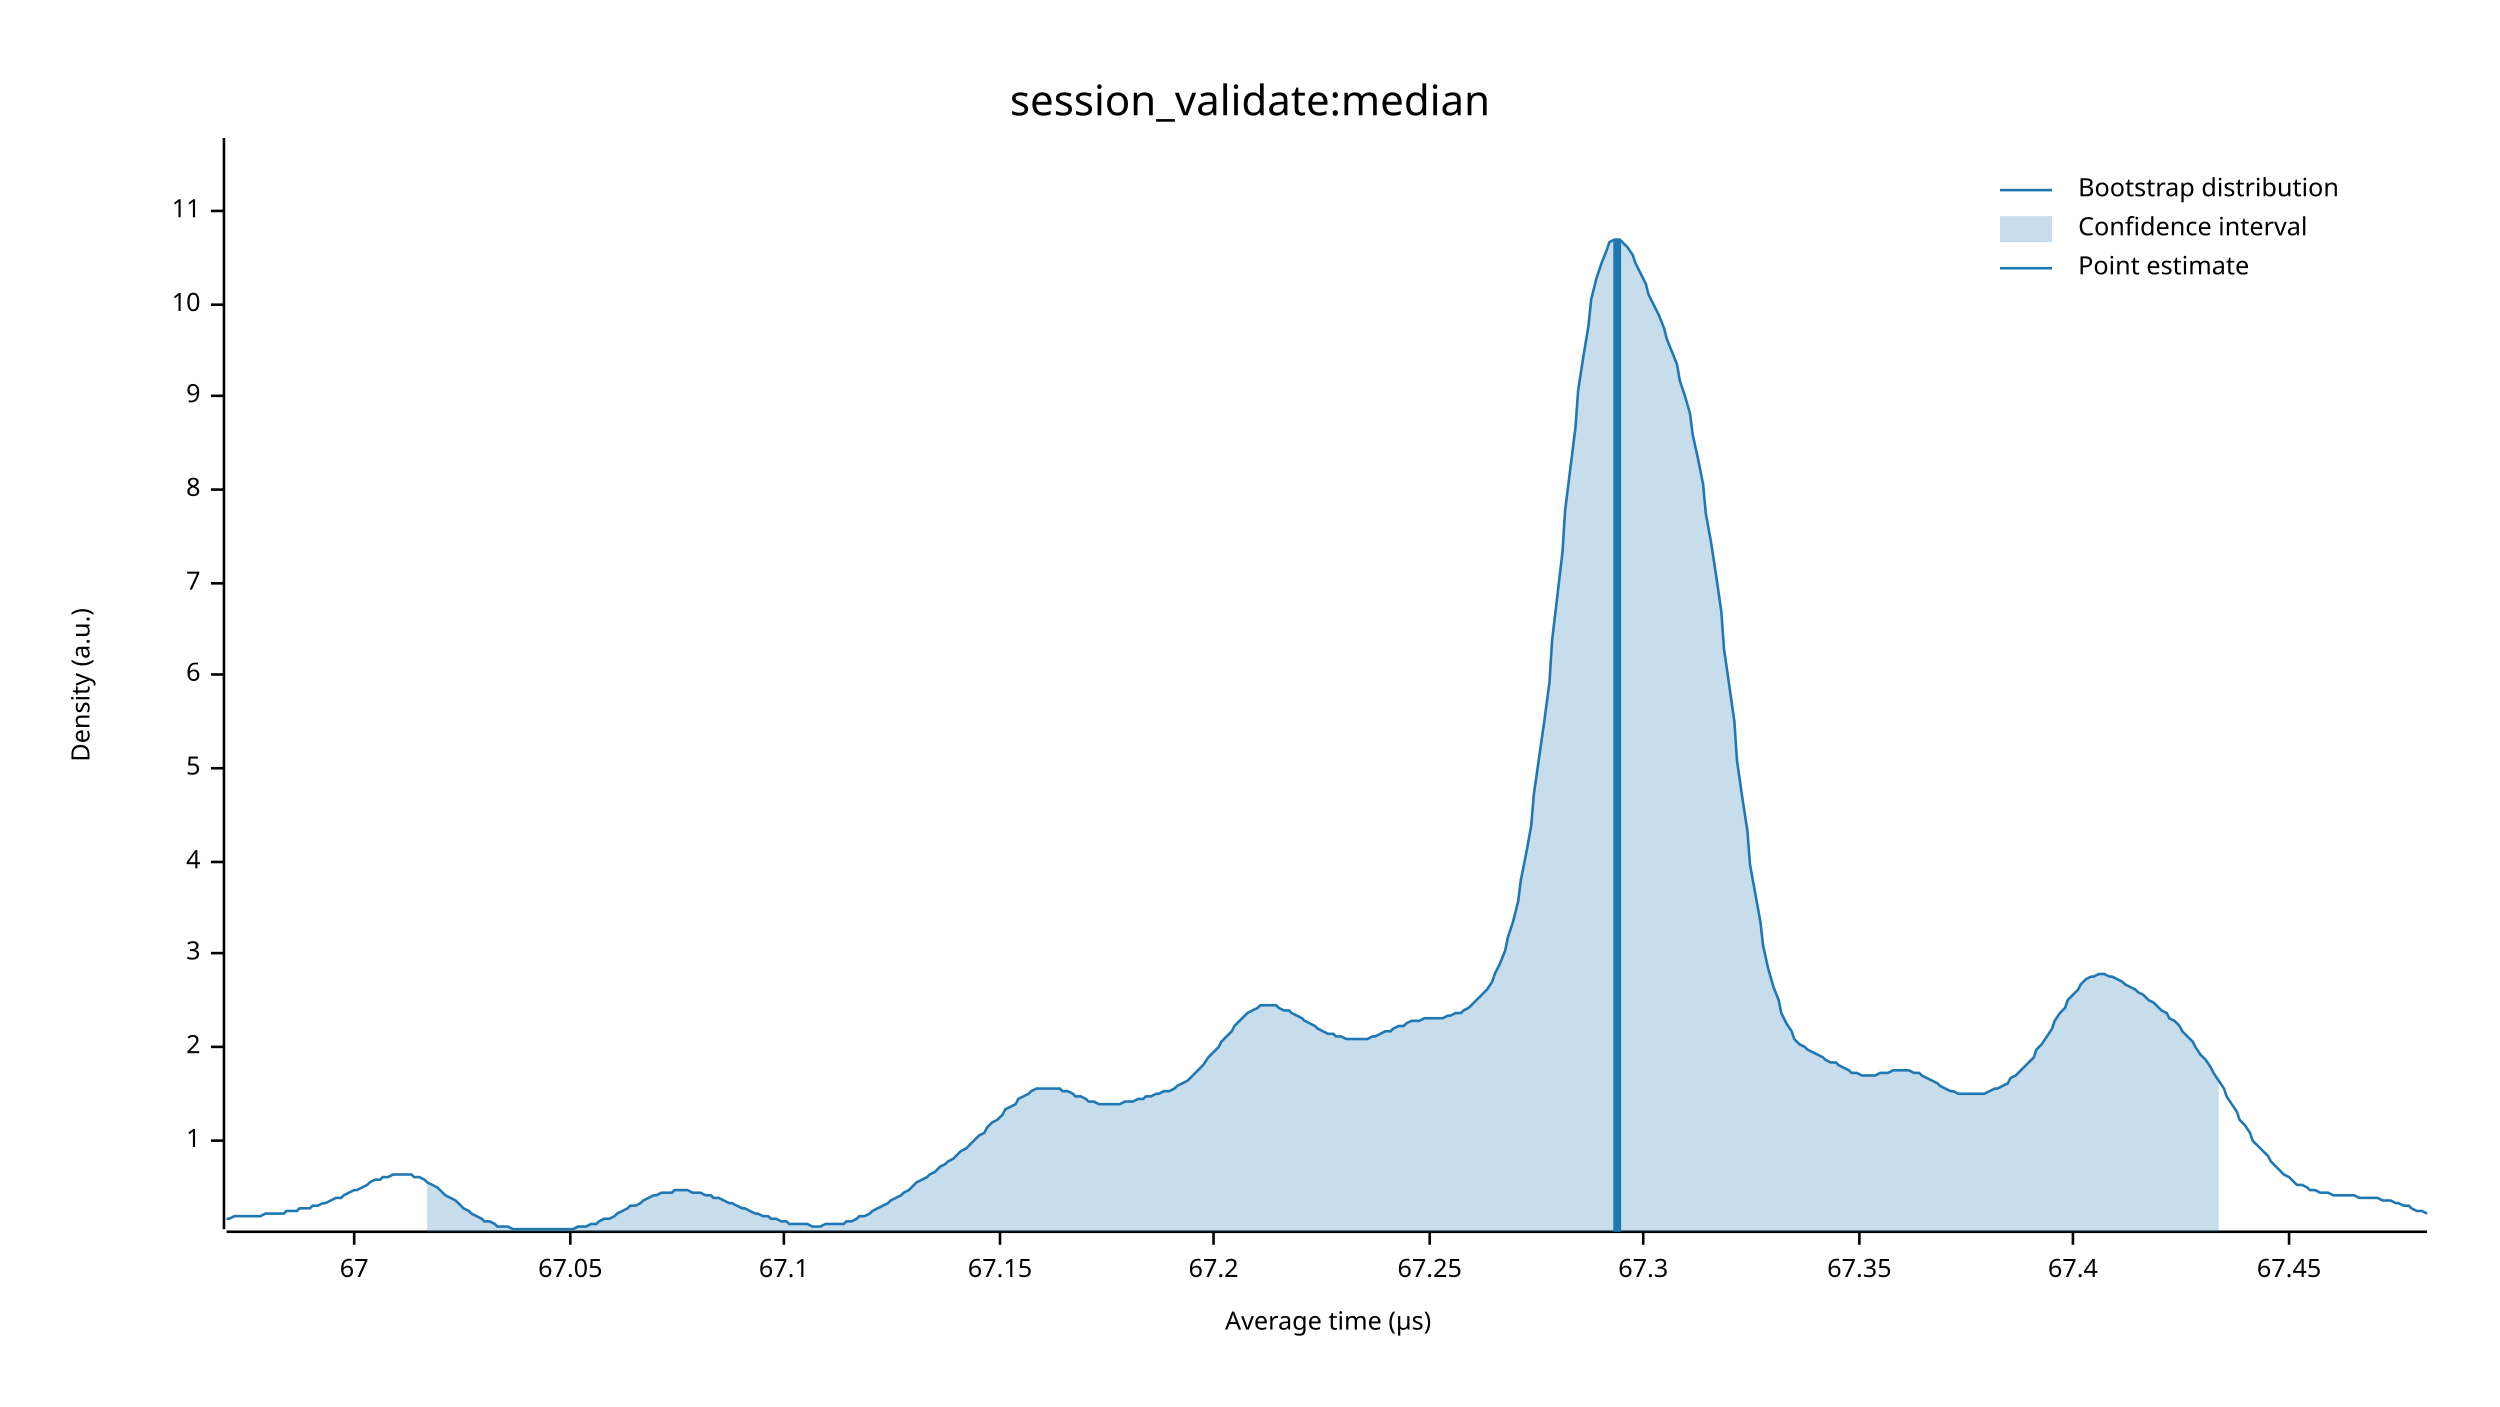
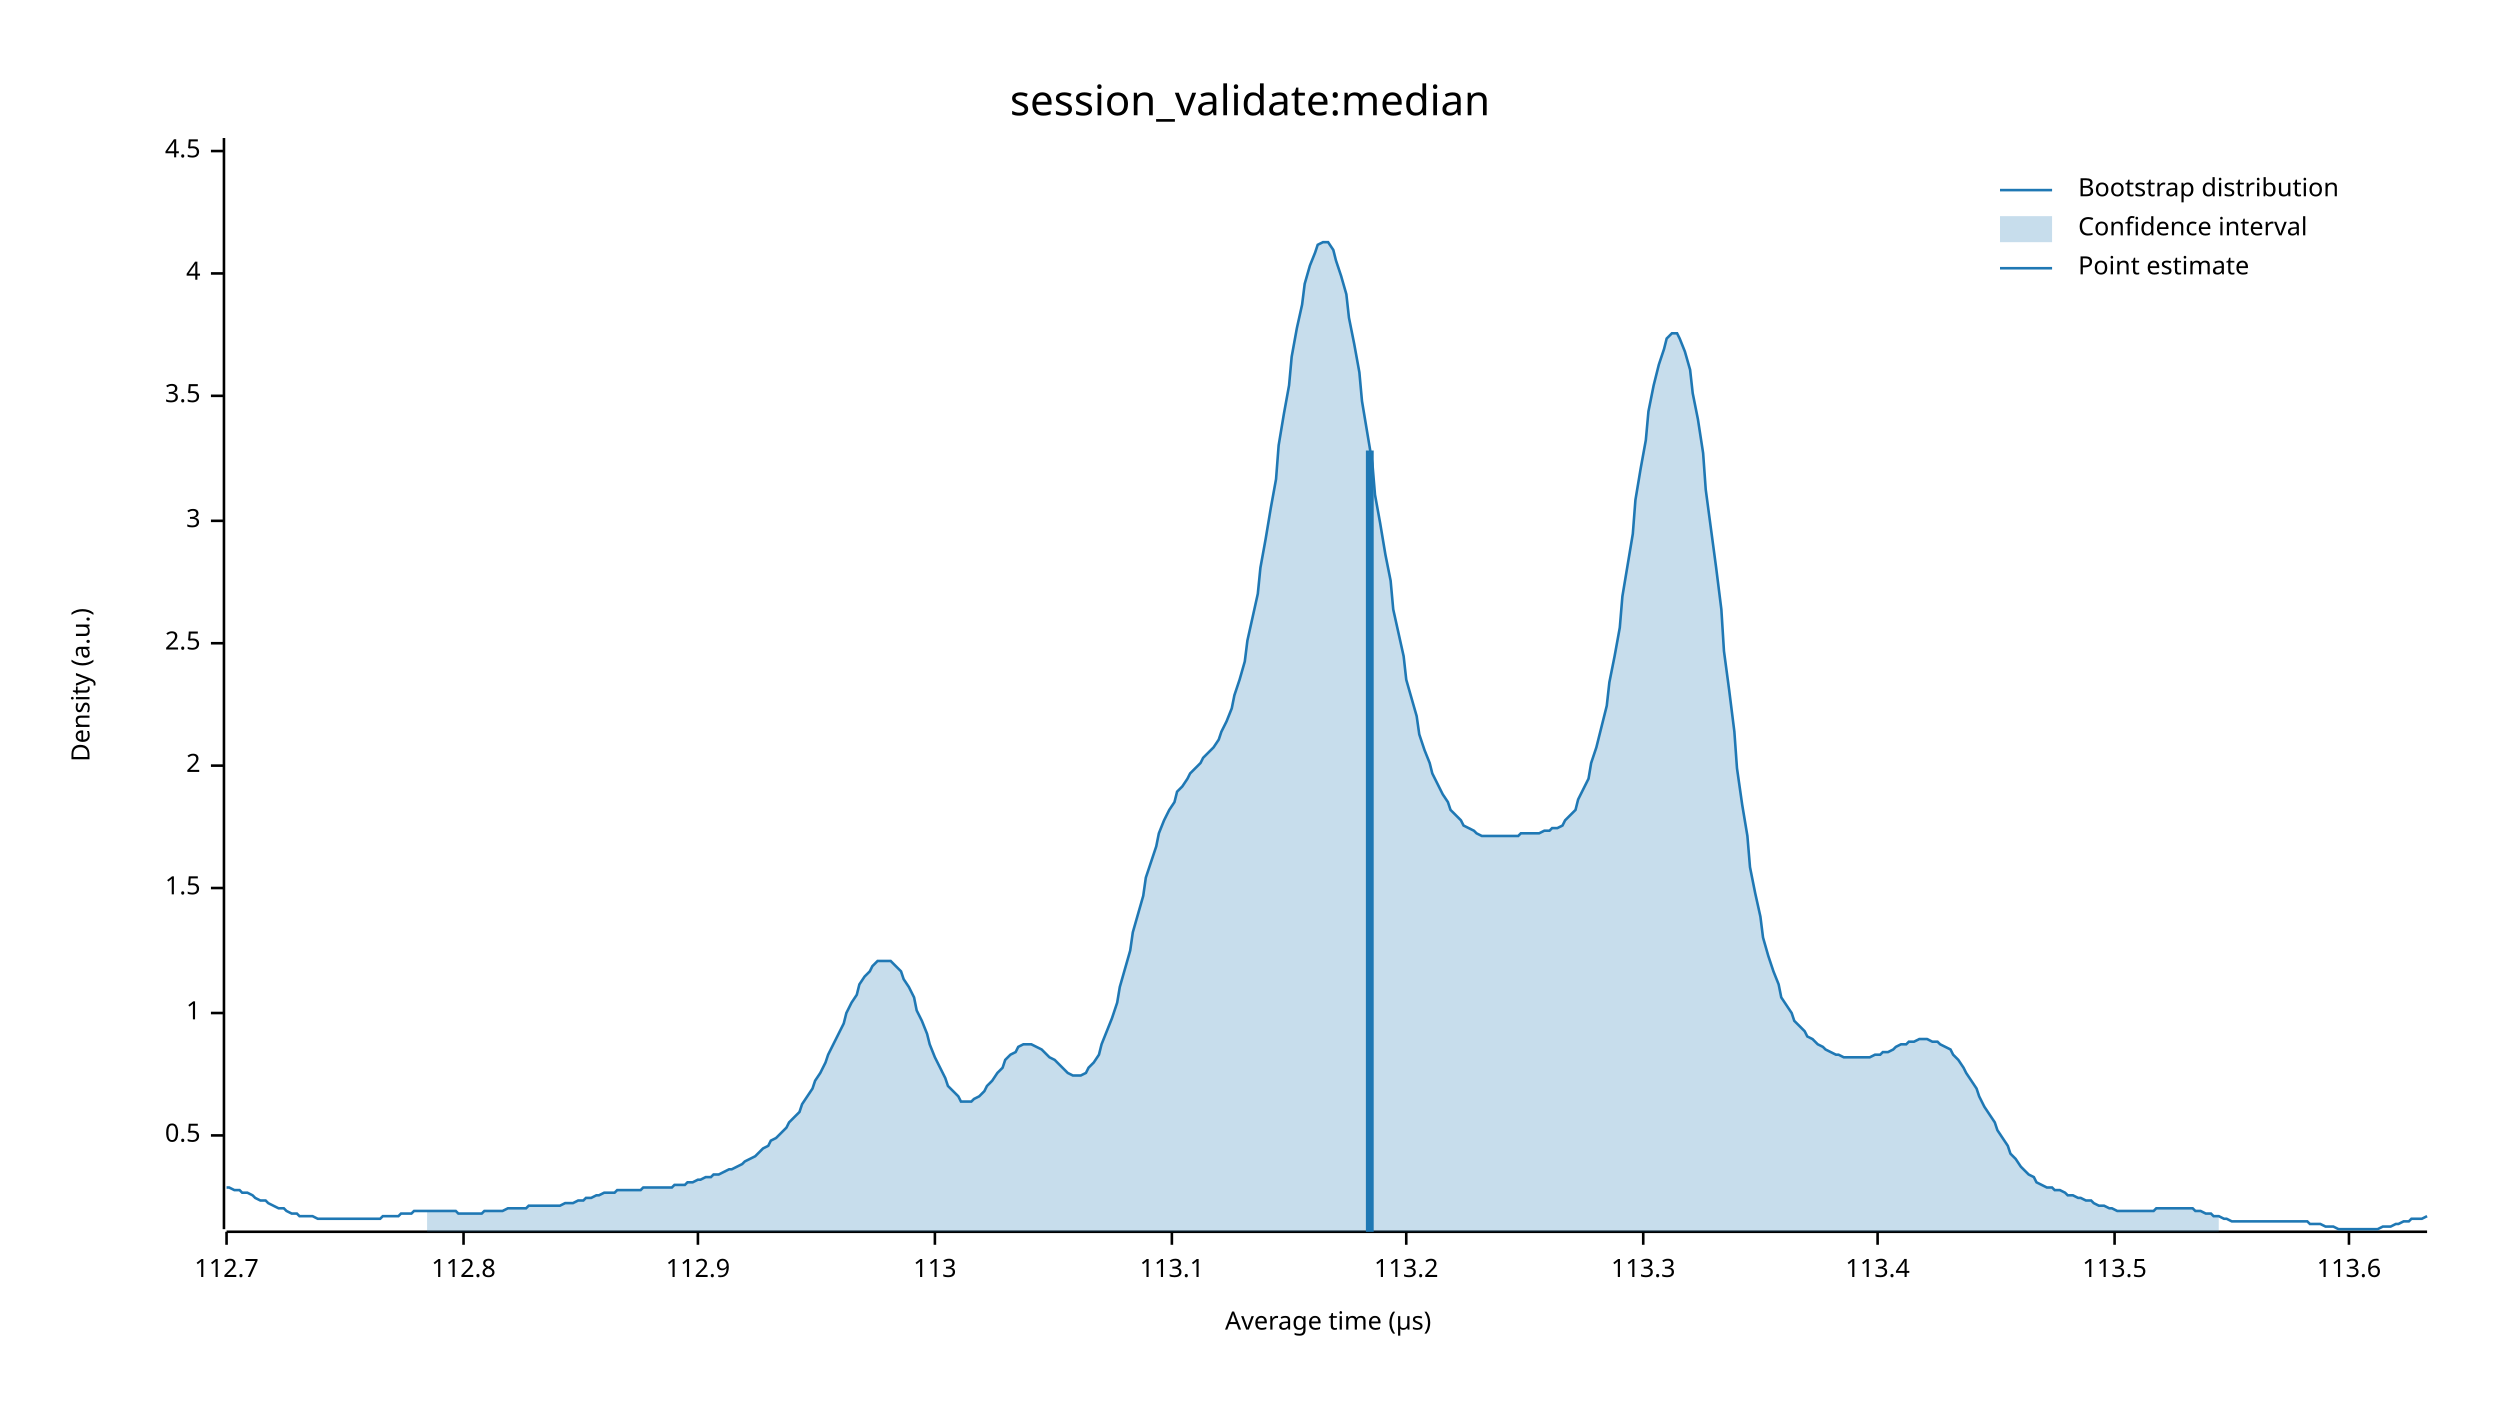
<svg xmlns="http://www.w3.org/2000/svg" width="960" height="540" viewBox="0 0 960 540">
  <text x="480" y="32" dy="0.76em" text-anchor="middle" font-family="sans-serif" font-size="16.129" opacity="1" fill="#000000">
session_validate:median
</text>
  <text x="27" y="263" dy="0.76em" text-anchor="middle" font-family="sans-serif" font-size="9.677" opacity="1" fill="#000000" transform="rotate(270, 27, 263)">
Density (a.u.)
</text>
  <text x="510" y="513" dy="-0.5ex" text-anchor="middle" font-family="sans-serif" font-size="9.677" opacity="1" fill="#000000">
Average time (µs)
</text>
  <polyline fill="none" opacity="1" stroke="#000000" stroke-width="1" points="86,53 86,472 " />
-   <text x="77" y="438" dy="0.5ex" text-anchor="end" font-family="sans-serif" font-size="9.677" opacity="1" fill="#000000">
+   <text x="77" y="436" dy="0.5ex" text-anchor="end" font-family="sans-serif" font-size="9.677" opacity="1" fill="#000000">
+ 0.5
+ </text>
+   <polyline fill="none" opacity="1" stroke="#000000" stroke-width="1" points="81,436 86,436 " />
+   <text x="77" y="389" dy="0.5ex" text-anchor="end" font-family="sans-serif" font-size="9.677" opacity="1" fill="#000000">
1
</text>
-   <polyline fill="none" opacity="1" stroke="#000000" stroke-width="1" points="81,438 86,438 " />
-   <text x="77" y="402" dy="0.5ex" text-anchor="end" font-family="sans-serif" font-size="9.677" opacity="1" fill="#000000">
+   <polyline fill="none" opacity="1" stroke="#000000" stroke-width="1" points="81,389 86,389 " />
+   <text x="77" y="341" dy="0.5ex" text-anchor="end" font-family="sans-serif" font-size="9.677" opacity="1" fill="#000000">
+ 1.5
+ </text>
+   <polyline fill="none" opacity="1" stroke="#000000" stroke-width="1" points="81,341 86,341 " />
+   <text x="77" y="294" dy="0.5ex" text-anchor="end" font-family="sans-serif" font-size="9.677" opacity="1" fill="#000000">
2
</text>
-   <polyline fill="none" opacity="1" stroke="#000000" stroke-width="1" points="81,402 86,402 " />
-   <text x="77" y="366" dy="0.5ex" text-anchor="end" font-family="sans-serif" font-size="9.677" opacity="1" fill="#000000">
+   <polyline fill="none" opacity="1" stroke="#000000" stroke-width="1" points="81,294 86,294 " />
+   <text x="77" y="247" dy="0.5ex" text-anchor="end" font-family="sans-serif" font-size="9.677" opacity="1" fill="#000000">
+ 2.5
+ </text>
+   <polyline fill="none" opacity="1" stroke="#000000" stroke-width="1" points="81,247 86,247 " />
+   <text x="77" y="200" dy="0.5ex" text-anchor="end" font-family="sans-serif" font-size="9.677" opacity="1" fill="#000000">
3
</text>
-   <polyline fill="none" opacity="1" stroke="#000000" stroke-width="1" points="81,366 86,366 " />
-   <text x="77" y="331" dy="0.5ex" text-anchor="end" font-family="sans-serif" font-size="9.677" opacity="1" fill="#000000">
+   <polyline fill="none" opacity="1" stroke="#000000" stroke-width="1" points="81,200 86,200 " />
+   <text x="77" y="152" dy="0.5ex" text-anchor="end" font-family="sans-serif" font-size="9.677" opacity="1" fill="#000000">
+ 3.5
+ </text>
+   <polyline fill="none" opacity="1" stroke="#000000" stroke-width="1" points="81,152 86,152 " />
+   <text x="77" y="105" dy="0.5ex" text-anchor="end" font-family="sans-serif" font-size="9.677" opacity="1" fill="#000000">
4
</text>
-   <polyline fill="none" opacity="1" stroke="#000000" stroke-width="1" points="81,331 86,331 " />
-   <text x="77" y="295" dy="0.5ex" text-anchor="end" font-family="sans-serif" font-size="9.677" opacity="1" fill="#000000">
- 5
+   <polyline fill="none" opacity="1" stroke="#000000" stroke-width="1" points="81,105 86,105 " />
+   <text x="77" y="58" dy="0.5ex" text-anchor="end" font-family="sans-serif" font-size="9.677" opacity="1" fill="#000000">
+ 4.5
</text>
-   <polyline fill="none" opacity="1" stroke="#000000" stroke-width="1" points="81,295 86,295 " />
-   <text x="77" y="259" dy="0.5ex" text-anchor="end" font-family="sans-serif" font-size="9.677" opacity="1" fill="#000000">
- 6
+   <polyline fill="none" opacity="1" stroke="#000000" stroke-width="1" points="81,58 86,58 " />
+   <polyline fill="none" opacity="1" stroke="#000000" stroke-width="1" points="87,473 932,473 " />
+   <text x="87" y="483" dy="0.76em" text-anchor="middle" font-family="sans-serif" font-size="9.677" opacity="1" fill="#000000">
+ 112.7
</text>
-   <polyline fill="none" opacity="1" stroke="#000000" stroke-width="1" points="81,259 86,259 " />
-   <text x="77" y="224" dy="0.5ex" text-anchor="end" font-family="sans-serif" font-size="9.677" opacity="1" fill="#000000">
- 7
+   <polyline fill="none" opacity="1" stroke="#000000" stroke-width="1" points="87,473 87,478 " />
+   <text x="178" y="483" dy="0.76em" text-anchor="middle" font-family="sans-serif" font-size="9.677" opacity="1" fill="#000000">
+ 112.8
</text>
-   <polyline fill="none" opacity="1" stroke="#000000" stroke-width="1" points="81,224 86,224 " />
-   <text x="77" y="188" dy="0.5ex" text-anchor="end" font-family="sans-serif" font-size="9.677" opacity="1" fill="#000000">
- 8
+   <polyline fill="none" opacity="1" stroke="#000000" stroke-width="1" points="178,473 178,478 " />
+   <text x="268" y="483" dy="0.76em" text-anchor="middle" font-family="sans-serif" font-size="9.677" opacity="1" fill="#000000">
+ 112.9
</text>
-   <polyline fill="none" opacity="1" stroke="#000000" stroke-width="1" points="81,188 86,188 " />
-   <text x="77" y="152" dy="0.5ex" text-anchor="end" font-family="sans-serif" font-size="9.677" opacity="1" fill="#000000">
- 9
+   <polyline fill="none" opacity="1" stroke="#000000" stroke-width="1" points="268,473 268,478 " />
+   <text x="359" y="483" dy="0.76em" text-anchor="middle" font-family="sans-serif" font-size="9.677" opacity="1" fill="#000000">
+ 113
</text>
-   <polyline fill="none" opacity="1" stroke="#000000" stroke-width="1" points="81,152 86,152 " />
-   <text x="77" y="117" dy="0.5ex" text-anchor="end" font-family="sans-serif" font-size="9.677" opacity="1" fill="#000000">
- 10
+   <polyline fill="none" opacity="1" stroke="#000000" stroke-width="1" points="359,473 359,478 " />
+   <text x="450" y="483" dy="0.76em" text-anchor="middle" font-family="sans-serif" font-size="9.677" opacity="1" fill="#000000">
+ 113.1
</text>
-   <polyline fill="none" opacity="1" stroke="#000000" stroke-width="1" points="81,117 86,117 " />
-   <text x="77" y="81" dy="0.5ex" text-anchor="end" font-family="sans-serif" font-size="9.677" opacity="1" fill="#000000">
- 11
+   <polyline fill="none" opacity="1" stroke="#000000" stroke-width="1" points="450,473 450,478 " />
+   <text x="540" y="483" dy="0.76em" text-anchor="middle" font-family="sans-serif" font-size="9.677" opacity="1" fill="#000000">
+ 113.2
</text>
-   <polyline fill="none" opacity="1" stroke="#000000" stroke-width="1" points="81,81 86,81 " />
-   <polyline fill="none" opacity="1" stroke="#000000" stroke-width="1" points="87,473 932,473 " />
-   <text x="136" y="483" dy="0.76em" text-anchor="middle" font-family="sans-serif" font-size="9.677" opacity="1" fill="#000000">
- 67
- </text>
-   <polyline fill="none" opacity="1" stroke="#000000" stroke-width="1" points="136,473 136,478 " />
-   <text x="219" y="483" dy="0.76em" text-anchor="middle" font-family="sans-serif" font-size="9.677" opacity="1" fill="#000000">
- 67.05
- </text>
-   <polyline fill="none" opacity="1" stroke="#000000" stroke-width="1" points="219,473 219,478 " />
-   <text x="301" y="483" dy="0.76em" text-anchor="middle" font-family="sans-serif" font-size="9.677" opacity="1" fill="#000000">
- 67.1
- </text>
-   <polyline fill="none" opacity="1" stroke="#000000" stroke-width="1" points="301,473 301,478 " />
-   <text x="384" y="483" dy="0.76em" text-anchor="middle" font-family="sans-serif" font-size="9.677" opacity="1" fill="#000000">
- 67.15
- </text>
-   <polyline fill="none" opacity="1" stroke="#000000" stroke-width="1" points="384,473 384,478 " />
-   <text x="466" y="483" dy="0.76em" text-anchor="middle" font-family="sans-serif" font-size="9.677" opacity="1" fill="#000000">
- 67.2
- </text>
-   <polyline fill="none" opacity="1" stroke="#000000" stroke-width="1" points="466,473 466,478 " />
-   <text x="549" y="483" dy="0.76em" text-anchor="middle" font-family="sans-serif" font-size="9.677" opacity="1" fill="#000000">
- 67.25
- </text>
-   <polyline fill="none" opacity="1" stroke="#000000" stroke-width="1" points="549,473 549,478 " />
+   <polyline fill="none" opacity="1" stroke="#000000" stroke-width="1" points="540,473 540,478 " />
  <text x="631" y="483" dy="0.76em" text-anchor="middle" font-family="sans-serif" font-size="9.677" opacity="1" fill="#000000">
- 67.3
+ 113.3
</text>
  <polyline fill="none" opacity="1" stroke="#000000" stroke-width="1" points="631,473 631,478 " />
-   <text x="714" y="483" dy="0.76em" text-anchor="middle" font-family="sans-serif" font-size="9.677" opacity="1" fill="#000000">
- 67.35
+   <text x="721" y="483" dy="0.76em" text-anchor="middle" font-family="sans-serif" font-size="9.677" opacity="1" fill="#000000">
+ 113.4
</text>
-   <polyline fill="none" opacity="1" stroke="#000000" stroke-width="1" points="714,473 714,478 " />
-   <text x="796" y="483" dy="0.76em" text-anchor="middle" font-family="sans-serif" font-size="9.677" opacity="1" fill="#000000">
- 67.4
+   <polyline fill="none" opacity="1" stroke="#000000" stroke-width="1" points="721,473 721,478 " />
+   <text x="812" y="483" dy="0.76em" text-anchor="middle" font-family="sans-serif" font-size="9.677" opacity="1" fill="#000000">
+ 113.5
</text>
-   <polyline fill="none" opacity="1" stroke="#000000" stroke-width="1" points="796,473 796,478 " />
-   <text x="879" y="483" dy="0.76em" text-anchor="middle" font-family="sans-serif" font-size="9.677" opacity="1" fill="#000000">
- 67.45
+   <polyline fill="none" opacity="1" stroke="#000000" stroke-width="1" points="812,473 812,478 " />
+   <text x="902" y="483" dy="0.76em" text-anchor="middle" font-family="sans-serif" font-size="9.677" opacity="1" fill="#000000">
+ 113.6
</text>
-   <polyline fill="none" opacity="1" stroke="#000000" stroke-width="1" points="879,473 879,478 " />
-   <polyline fill="none" opacity="1" stroke="#1F78B4" stroke-width="1" points="87,468 88,468 90,467 92,467 93,467 95,467 97,467 98,467 100,467 102,466 103,466 105,466 107,466 109,466 110,465 112,465 114,465 115,464 117,464 119,464 120,463 122,463 124,462 125,462 127,461 129,460 131,460 132,459 134,458 136,457 137,457 139,456 141,455 142,454 144,453 146,453 147,452 149,452 151,451 153,451 154,451 156,451 158,451 159,452 161,452 163,453 164,454 166,455 168,456 169,457 171,459 173,460 175,461 176,462 178,464 180,465 181,466 183,467 185,468 186,469 188,469 190,470 191,471 193,471 195,471 197,472 198,472 200,472 202,472 203,472 205,472 207,472 208,472 210,472 212,472 214,472 215,472 217,472 219,472 220,472 222,471 224,471 225,471 227,470 229,470 230,469 232,468 234,468 236,467 237,466 239,465 241,464 242,463 244,463 246,462 247,461 249,460 251,459 252,459 254,458 256,458 258,458 259,457 261,457 263,457 264,457 266,458 268,458 269,458 271,459 273,459 274,460 276,460 278,461 280,462 281,462 283,463 285,464 286,464 288,465 290,466 291,466 293,467 295,467 296,468 298,468 300,469 302,469 303,470 305,470 307,470 308,470 310,470 312,471 313,471 315,471 317,470 318,470 320,470 322,470 324,470 325,469 327,469 329,468 330,467 332,467 334,466 335,465 337,464 339,463 341,462 342,461 344,460 346,459 347,458 349,457 351,455 352,454 354,453 356,452 357,451 359,450 361,448 363,447 364,446 366,445 368,443 369,442 371,441 373,439 374,438 376,436 378,435 379,433 381,431 383,430 385,428 386,426 388,425 390,424 391,422 393,421 395,420 396,419 398,418 400,418 401,418 403,418 405,418 407,418 408,419 410,419 412,420 413,421 415,421 417,422 418,423 420,423 422,424 423,424 425,424 427,424 429,424 430,424 432,423 434,423 435,423 437,422 439,422 440,421 442,421 444,420 445,420 447,419 449,419 451,418 452,417 454,416 456,415 457,414 459,412 461,410 462,409 464,406 466,404 468,402 469,400 471,398 473,396 474,394 476,392 478,390 479,389 481,388 483,387 484,386 486,386 488,386 490,386 491,387 493,388 495,388 496,389 498,390 500,391 501,392 503,393 505,394 506,395 508,396 510,397 512,397 513,398 515,398 517,399 518,399 520,399 522,399 523,399 525,399 527,398 528,398 530,397 532,396 534,396 535,395 537,394 539,394 540,393 542,392 544,392 545,392 547,391 549,391 550,391 552,391 554,391 556,390 557,390 559,389 561,389 562,388 564,387 566,385 567,384 569,382 571,380 573,377 574,374 576,370 578,365 579,360 581,354 583,346 584,338 586,328 588,317 589,305 591,291 593,277 595,262 596,246 598,229 600,212 601,196 603,180 605,164 606,150 608,137 610,125 611,115 613,107 615,101 617,96 618,93 620,92 622,92 623,93 625,95 627,98 628,101 630,105 632,109 633,113 635,117 637,121 639,126 640,130 642,135 644,140 645,146 647,152 649,159 650,167 652,176 654,186 655,197 657,208 659,221 661,235 662,249 664,263 666,277 667,292 669,306 671,319 672,332 674,343 676,354 677,363 679,372 681,379 683,384 684,389 686,393 688,396 689,399 691,401 693,402 694,403 696,404 698,405 700,406 701,407 703,408 705,408 706,409 708,410 710,411 711,412 713,412 715,413 716,413 718,413 720,413 722,412 723,412 725,412 727,411 728,411 730,411 732,411 733,411 735,412 737,412 738,413 740,414 742,415 744,416 745,417 747,418 749,419 750,419 752,420 754,420 755,420 757,420 759,420 760,420 762,420 764,419 766,418 767,418 769,417 771,416 772,414 774,413 776,411 777,410 779,408 781,406 782,403 784,401 786,398 788,395 789,392 791,389 793,387 794,384 796,382 798,380 799,378 801,376 803,375 804,375 806,374 808,374 810,375 811,375 813,376 815,377 816,378 818,379 820,380 821,381 823,382 825,384 827,385 828,386 830,388 832,389 833,391 835,392 837,394 838,396 840,398 842,400 843,402 845,405 847,407 849,410 850,412 852,415 854,418 855,421 857,424 859,427 860,430 862,432 864,435 865,438 867,440 869,442 871,444 872,446 874,448 876,450 877,451 879,452 881,454 882,455 884,455 886,456 887,457 889,457 891,458 893,458 894,458 896,459 898,459 899,459 901,459 903,459 904,459 906,460 908,460 909,460 911,460 913,460 915,461 916,461 918,461 920,462 921,462 923,463 925,463 926,464 928,465 930,465 932,466 " />
-   <polygon opacity="0.25" fill="#1F78B4" points="164,454 166,455 168,456 169,457 171,459 173,460 175,461 176,462 178,464 180,465 181,466 183,467 185,468 186,469 188,469 190,470 191,471 193,471 195,471 197,472 198,472 200,472 202,472 203,472 205,472 207,472 208,472 210,472 212,472 214,472 215,472 217,472 219,472 220,472 222,471 224,471 225,471 227,470 229,470 230,469 232,468 234,468 236,467 237,466 239,465 241,464 242,463 244,463 246,462 247,461 249,460 251,459 252,459 254,458 256,458 258,458 259,457 261,457 263,457 264,457 266,458 268,458 269,458 271,459 273,459 274,460 276,460 278,461 280,462 281,462 283,463 285,464 286,464 288,465 290,466 291,466 293,467 295,467 296,468 298,468 300,469 302,469 303,470 305,470 307,470 308,470 310,470 312,471 313,471 315,471 317,470 318,470 320,470 322,470 324,470 325,469 327,469 329,468 330,467 332,467 334,466 335,465 337,464 339,463 341,462 342,461 344,460 346,459 347,458 349,457 351,455 352,454 354,453 356,452 357,451 359,450 361,448 363,447 364,446 366,445 368,443 369,442 371,441 373,439 374,438 376,436 378,435 379,433 381,431 383,430 385,428 386,426 388,425 390,424 391,422 393,421 395,420 396,419 398,418 400,418 401,418 403,418 405,418 407,418 408,419 410,419 412,420 413,421 415,421 417,422 418,423 420,423 422,424 423,424 425,424 427,424 429,424 430,424 432,423 434,423 435,423 437,422 439,422 440,421 442,421 444,420 445,420 447,419 449,419 451,418 452,417 454,416 456,415 457,414 459,412 461,410 462,409 464,406 466,404 468,402 469,400 471,398 473,396 474,394 476,392 478,390 479,389 481,388 483,387 484,386 486,386 488,386 490,386 491,387 493,388 495,388 496,389 498,390 500,391 501,392 503,393 505,394 506,395 508,396 510,397 512,397 513,398 515,398 517,399 518,399 520,399 522,399 523,399 525,399 527,398 528,398 530,397 532,396 534,396 535,395 537,394 539,394 540,393 542,392 544,392 545,392 547,391 549,391 550,391 552,391 554,391 556,390 557,390 559,389 561,389 562,388 564,387 566,385 567,384 569,382 571,380 573,377 574,374 576,370 578,365 579,360 581,354 583,346 584,338 586,328 588,317 589,305 591,291 593,277 595,262 596,246 598,229 600,212 601,196 603,180 605,164 606,150 608,137 610,125 611,115 613,107 615,101 617,96 618,93 620,92 622,92 623,93 625,95 627,98 628,101 630,105 632,109 633,113 635,117 637,121 639,126 640,130 642,135 644,140 645,146 647,152 649,159 650,167 652,176 654,186 655,197 657,208 659,221 661,235 662,249 664,263 666,277 667,292 669,306 671,319 672,332 674,343 676,354 677,363 679,372 681,379 683,384 684,389 686,393 688,396 689,399 691,401 693,402 694,403 696,404 698,405 700,406 701,407 703,408 705,408 706,409 708,410 710,411 711,412 713,412 715,413 716,413 718,413 720,413 722,412 723,412 725,412 727,411 728,411 730,411 732,411 733,411 735,412 737,412 738,413 740,414 742,415 744,416 745,417 747,418 749,419 750,419 752,420 754,420 755,420 757,420 759,420 760,420 762,420 764,419 766,418 767,418 769,417 771,416 772,414 774,413 776,411 777,410 779,408 781,406 782,403 784,401 786,398 788,395 789,392 791,389 793,387 794,384 796,382 798,380 799,378 801,376 803,375 804,375 806,374 808,374 810,375 811,375 813,376 815,377 816,378 818,379 820,380 821,381 823,382 825,384 827,385 828,386 830,388 832,389 833,391 835,392 837,394 838,396 840,398 842,400 843,402 845,405 847,407 849,410 850,412 852,415 852,473 164,473 " />
-   <polyline fill="none" opacity="1" stroke="#1F78B4" stroke-width="3" points="621,473 621,92 " />
+   <polyline fill="none" opacity="1" stroke="#000000" stroke-width="1" points="902,473 902,478 " />
+   <polyline fill="none" opacity="1" stroke="#1F78B4" stroke-width="1" points="87,456 88,456 90,457 92,457 93,458 95,458 97,459 98,460 100,461 102,461 103,462 105,463 107,464 109,464 110,465 112,466 114,466 115,467 117,467 119,467 120,467 122,468 124,468 125,468 127,468 129,468 131,468 132,468 134,468 136,468 137,468 139,468 141,468 142,468 144,468 146,468 147,467 149,467 151,467 153,467 154,466 156,466 158,466 159,465 161,465 163,465 164,465 166,465 168,465 169,465 171,465 173,465 175,465 176,466 178,466 180,466 181,466 183,466 185,466 186,465 188,465 190,465 191,465 193,465 195,464 197,464 198,464 200,464 202,464 203,463 205,463 207,463 208,463 210,463 212,463 214,463 215,463 217,462 219,462 220,462 222,461 224,461 225,460 227,460 229,459 230,459 232,458 234,458 236,458 237,457 239,457 241,457 242,457 244,457 246,457 247,456 249,456 251,456 252,456 254,456 256,456 258,456 259,455 261,455 263,455 264,454 266,454 268,453 269,453 271,452 273,452 274,451 276,451 278,450 280,449 281,449 283,448 285,447 286,446 288,445 290,444 291,443 293,441 295,440 296,438 298,437 300,435 302,433 303,431 305,429 307,427 308,424 310,421 312,418 313,415 315,412 317,408 318,405 320,401 322,397 324,393 325,389 327,385 329,382 330,378 332,375 334,373 335,371 337,369 339,369 341,369 342,369 344,371 346,373 347,376 349,379 351,383 352,388 354,392 356,397 357,401 359,406 361,410 363,414 364,417 366,419 368,421 369,423 371,423 373,423 374,422 376,421 378,419 379,417 381,415 383,412 385,410 386,407 388,405 390,404 391,402 393,401 395,401 396,401 398,402 400,403 401,404 403,406 405,407 407,409 408,410 410,412 412,413 413,413 415,413 417,412 418,410 420,408 422,405 423,401 425,396 427,391 429,385 430,379 432,372 434,365 435,358 437,351 439,344 440,337 442,331 444,325 445,320 447,315 449,311 451,308 452,304 454,302 456,299 457,297 459,295 461,293 462,291 464,289 466,287 468,284 469,281 471,277 473,272 474,267 476,261 478,254 479,246 481,237 483,228 484,218 486,207 488,195 490,184 491,171 493,159 495,148 496,137 498,126 500,117 501,109 503,102 505,97 506,94 508,93 510,93 512,96 513,100 515,106 517,113 518,122 520,132 522,143 523,154 525,166 527,178 528,190 530,201 532,213 534,223 535,234 537,243 539,252 540,261 542,268 544,275 545,282 547,288 549,293 550,297 552,301 554,305 556,308 557,311 559,313 561,315 562,317 564,318 566,319 567,320 569,321 571,321 573,321 574,321 576,321 578,321 579,321 581,321 583,321 584,320 586,320 588,320 589,320 591,320 593,319 595,319 596,318 598,318 600,317 601,315 603,313 605,311 606,307 608,303 610,299 611,293 613,287 615,279 617,271 618,262 620,252 622,241 623,229 625,217 627,205 628,192 630,180 632,169 633,158 635,148 637,140 639,134 640,130 642,128 644,128 645,130 647,135 649,142 650,151 652,161 654,174 655,188 657,203 659,218 661,234 662,250 664,265 666,281 667,295 669,309 671,321 672,333 674,343 676,352 677,360 679,367 681,373 683,378 684,383 686,386 688,389 689,392 691,394 693,396 694,398 696,399 698,401 700,402 701,403 703,404 705,405 706,405 708,406 710,406 711,406 713,406 715,406 716,406 718,406 720,405 722,405 723,404 725,404 727,403 728,402 730,401 732,401 733,400 735,400 737,399 738,399 740,399 742,400 744,400 745,401 747,402 749,403 750,405 752,407 754,410 755,412 757,415 759,418 760,421 762,425 764,428 766,431 767,434 769,437 771,440 772,443 774,445 776,448 777,449 779,451 781,452 782,454 784,455 786,456 788,456 789,457 791,457 793,458 794,459 796,459 798,460 799,460 801,461 803,461 804,462 806,463 808,463 810,464 811,464 813,465 815,465 816,465 818,465 820,465 821,465 823,465 825,465 827,465 828,464 830,464 832,464 833,464 835,464 837,464 838,464 840,464 842,464 843,465 845,465 847,466 849,466 850,467 852,467 854,468 855,468 857,469 859,469 860,469 862,469 864,469 865,469 867,469 869,469 871,469 872,469 874,469 876,469 877,469 879,469 881,469 882,469 884,469 886,469 887,470 889,470 891,470 893,471 894,471 896,471 898,472 899,472 901,472 903,472 904,472 906,472 908,472 909,472 911,472 913,472 915,471 916,471 918,471 920,470 921,470 923,469 925,469 926,468 928,468 930,468 932,467 " />
+   <polygon opacity="0.25" fill="#1F78B4" points="164,465 166,465 168,465 169,465 171,465 173,465 175,465 176,466 178,466 180,466 181,466 183,466 185,466 186,465 188,465 190,465 191,465 193,465 195,464 197,464 198,464 200,464 202,464 203,463 205,463 207,463 208,463 210,463 212,463 214,463 215,463 217,462 219,462 220,462 222,461 224,461 225,460 227,460 229,459 230,459 232,458 234,458 236,458 237,457 239,457 241,457 242,457 244,457 246,457 247,456 249,456 251,456 252,456 254,456 256,456 258,456 259,455 261,455 263,455 264,454 266,454 268,453 269,453 271,452 273,452 274,451 276,451 278,450 280,449 281,449 283,448 285,447 286,446 288,445 290,444 291,443 293,441 295,440 296,438 298,437 300,435 302,433 303,431 305,429 307,427 308,424 310,421 312,418 313,415 315,412 317,408 318,405 320,401 322,397 324,393 325,389 327,385 329,382 330,378 332,375 334,373 335,371 337,369 339,369 341,369 342,369 344,371 346,373 347,376 349,379 351,383 352,388 354,392 356,397 357,401 359,406 361,410 363,414 364,417 366,419 368,421 369,423 371,423 373,423 374,422 376,421 378,419 379,417 381,415 383,412 385,410 386,407 388,405 390,404 391,402 393,401 395,401 396,401 398,402 400,403 401,404 403,406 405,407 407,409 408,410 410,412 412,413 413,413 415,413 417,412 418,410 420,408 422,405 423,401 425,396 427,391 429,385 430,379 432,372 434,365 435,358 437,351 439,344 440,337 442,331 444,325 445,320 447,315 449,311 451,308 452,304 454,302 456,299 457,297 459,295 461,293 462,291 464,289 466,287 468,284 469,281 471,277 473,272 474,267 476,261 478,254 479,246 481,237 483,228 484,218 486,207 488,195 490,184 491,171 493,159 495,148 496,137 498,126 500,117 501,109 503,102 505,97 506,94 508,93 510,93 512,96 513,100 515,106 517,113 518,122 520,132 522,143 523,154 525,166 527,178 528,190 530,201 532,213 534,223 535,234 537,243 539,252 540,261 542,268 544,275 545,282 547,288 549,293 550,297 552,301 554,305 556,308 557,311 559,313 561,315 562,317 564,318 566,319 567,320 569,321 571,321 573,321 574,321 576,321 578,321 579,321 581,321 583,321 584,320 586,320 588,320 589,320 591,320 593,319 595,319 596,318 598,318 600,317 601,315 603,313 605,311 606,307 608,303 610,299 611,293 613,287 615,279 617,271 618,262 620,252 622,241 623,229 625,217 627,205 628,192 630,180 632,169 633,158 635,148 637,140 639,134 640,130 642,128 644,128 645,130 647,135 649,142 650,151 652,161 654,174 655,188 657,203 659,218 661,234 662,250 664,265 666,281 667,295 669,309 671,321 672,333 674,343 676,352 677,360 679,367 681,373 683,378 684,383 686,386 688,389 689,392 691,394 693,396 694,398 696,399 698,401 700,402 701,403 703,404 705,405 706,405 708,406 710,406 711,406 713,406 715,406 716,406 718,406 720,405 722,405 723,404 725,404 727,403 728,402 730,401 732,401 733,400 735,400 737,399 738,399 740,399 742,400 744,400 745,401 747,402 749,403 750,405 752,407 754,410 755,412 757,415 759,418 760,421 762,425 764,428 766,431 767,434 769,437 771,440 772,443 774,445 776,448 777,449 779,451 781,452 782,454 784,455 786,456 788,456 789,457 791,457 793,458 794,459 796,459 798,460 799,460 801,461 803,461 804,462 806,463 808,463 810,464 811,464 813,465 815,465 816,465 818,465 820,465 821,465 823,465 825,465 827,465 828,464 830,464 832,464 833,464 835,464 837,464 838,464 840,464 842,464 843,465 845,465 847,466 849,466 850,467 852,467 852,473 164,473 " />
+   <polyline fill="none" opacity="1" stroke="#1F78B4" stroke-width="3" points="526,473 526,173 " />
  <text x="798" y="68" dy="0.76em" text-anchor="start" font-family="sans-serif" font-size="9.677" opacity="1" fill="#000000">
Bootstrap distribution
</text>
  <text x="798" y="83" dy="0.76em" text-anchor="start" font-family="sans-serif" font-size="9.677" opacity="1" fill="#000000">
Confidence interval
</text>
  <text x="798" y="98" dy="0.76em" text-anchor="start" font-family="sans-serif" font-size="9.677" opacity="1" fill="#000000">
Point estimate
</text>
  <polyline fill="none" opacity="1" stroke="#1F78B4" stroke-width="1" points="768,73 788,73 " />
  <rect x="768" y="83" width="20" height="10" opacity="0.25" fill="#1F78B4" stroke="none" />
  <polyline fill="none" opacity="1" stroke="#1F78B4" stroke-width="1" points="768,103 788,103 " />
</svg>
